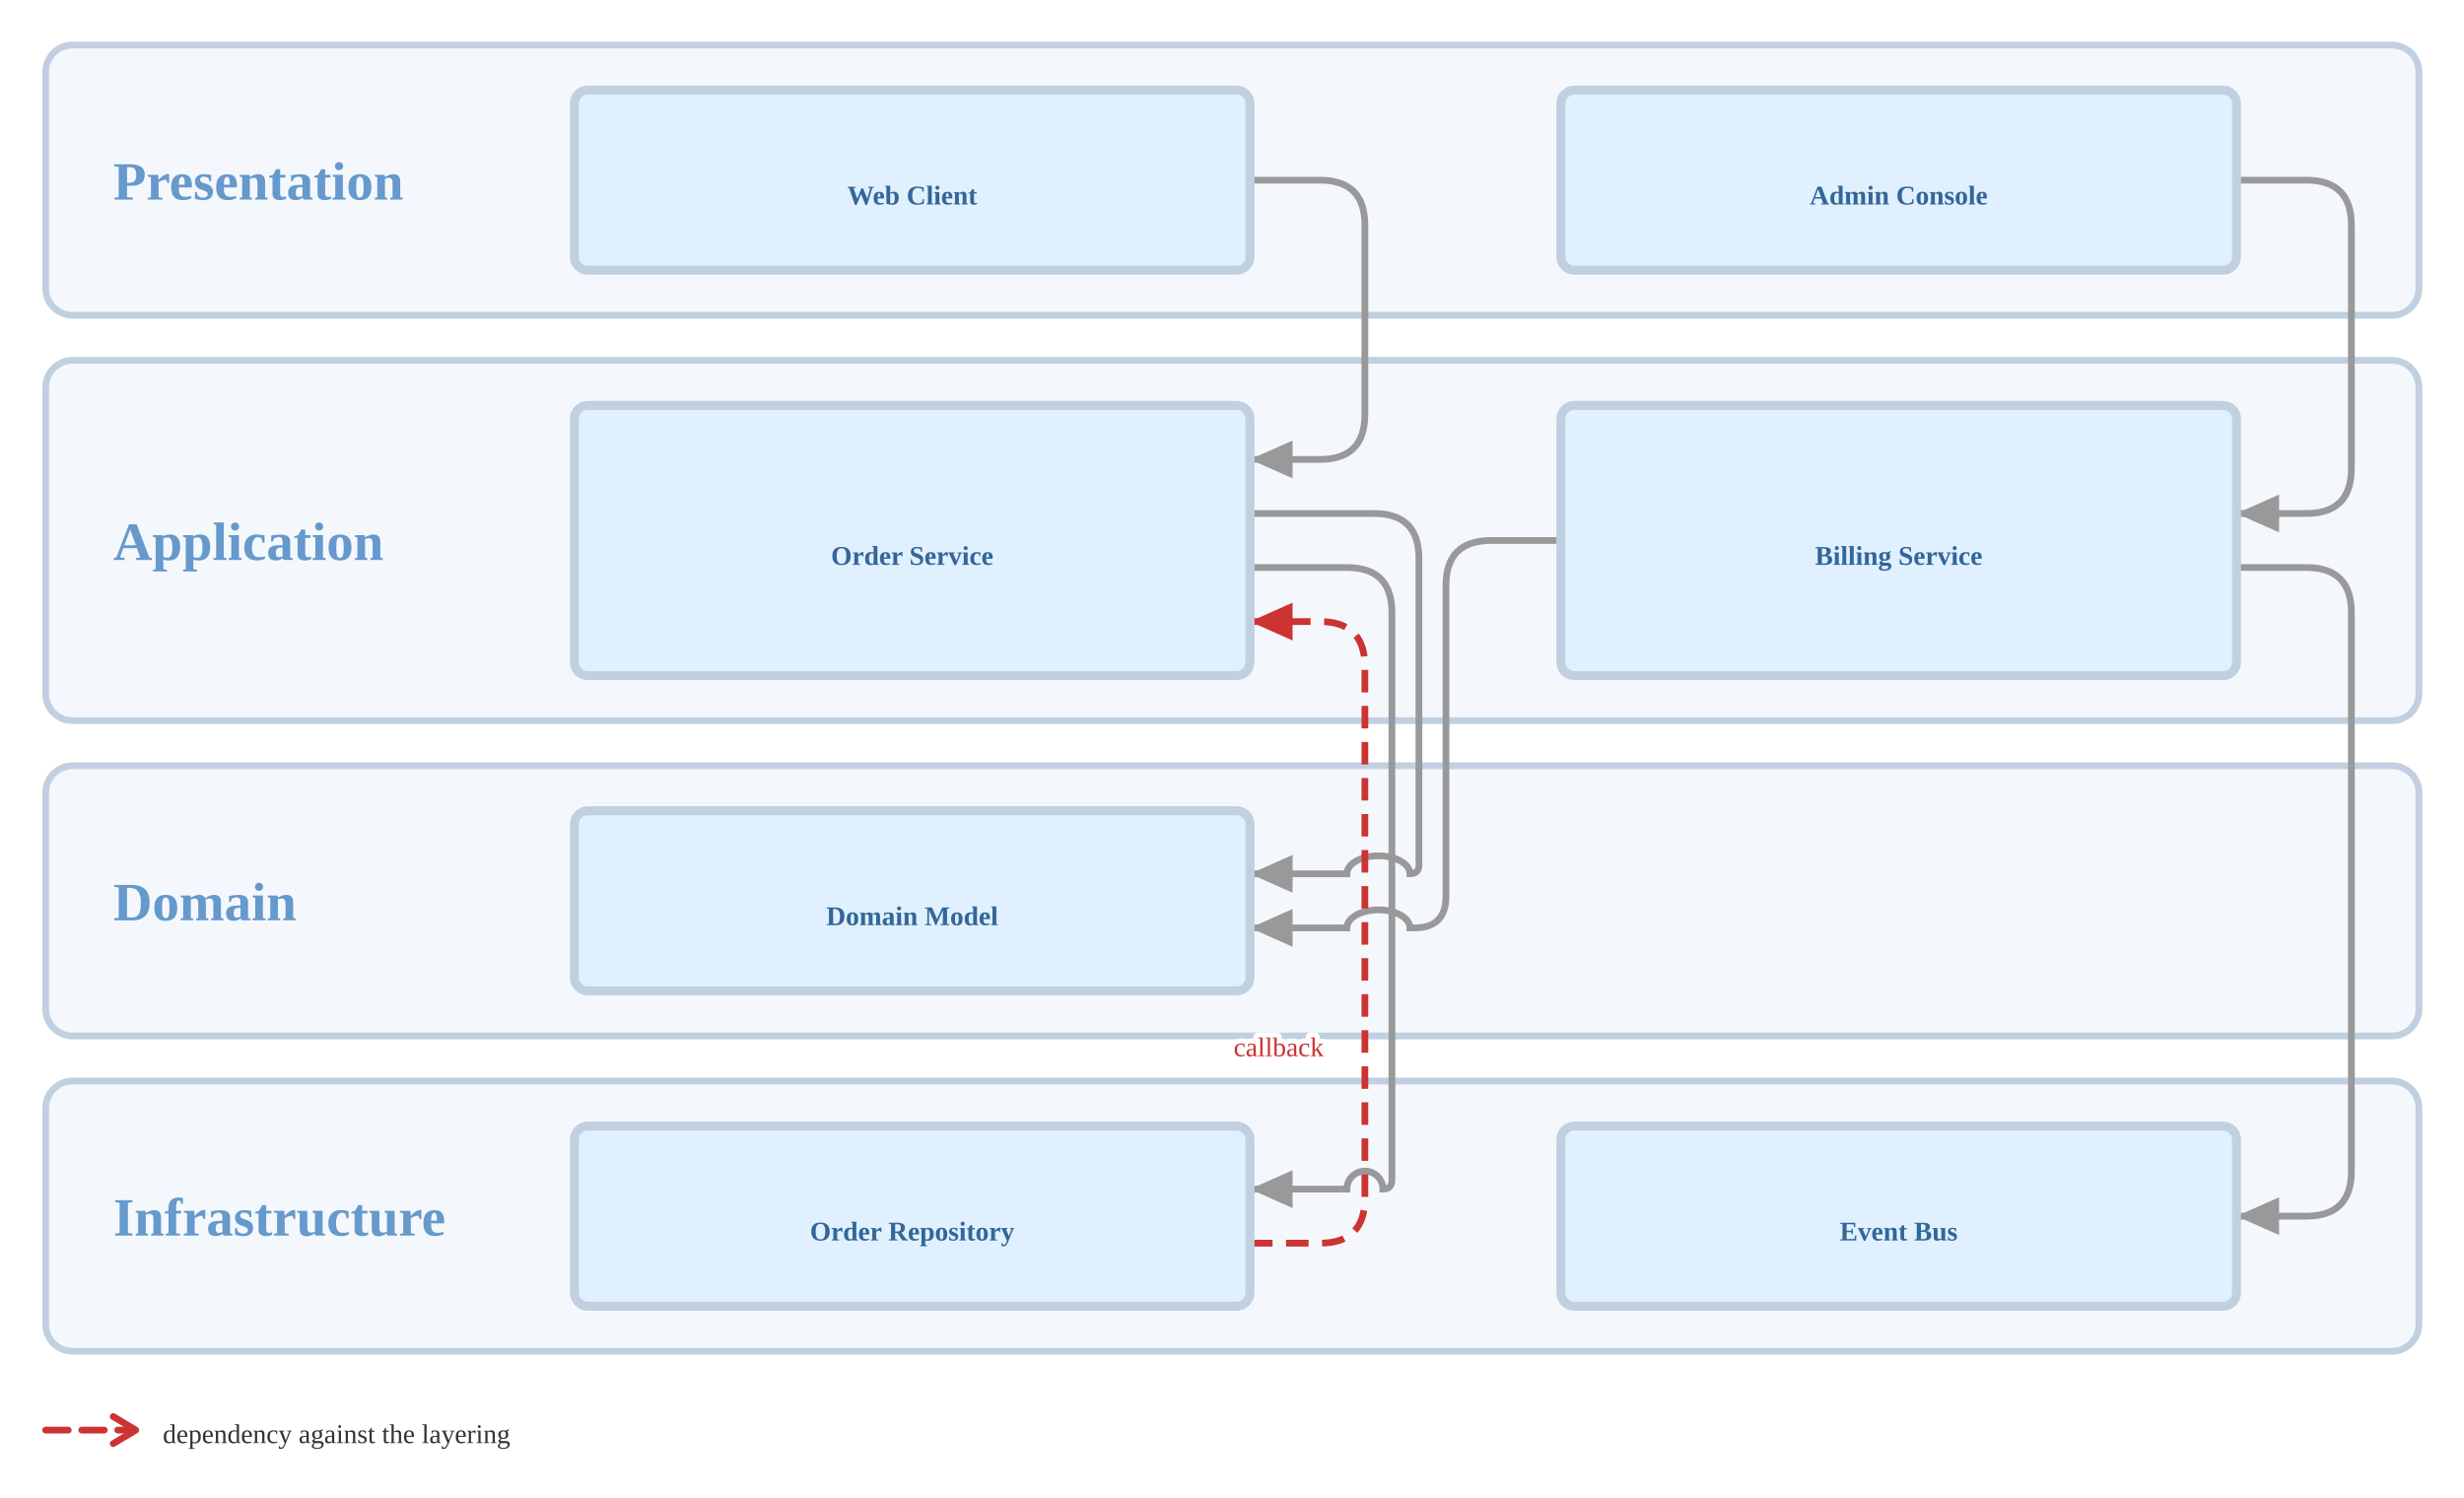
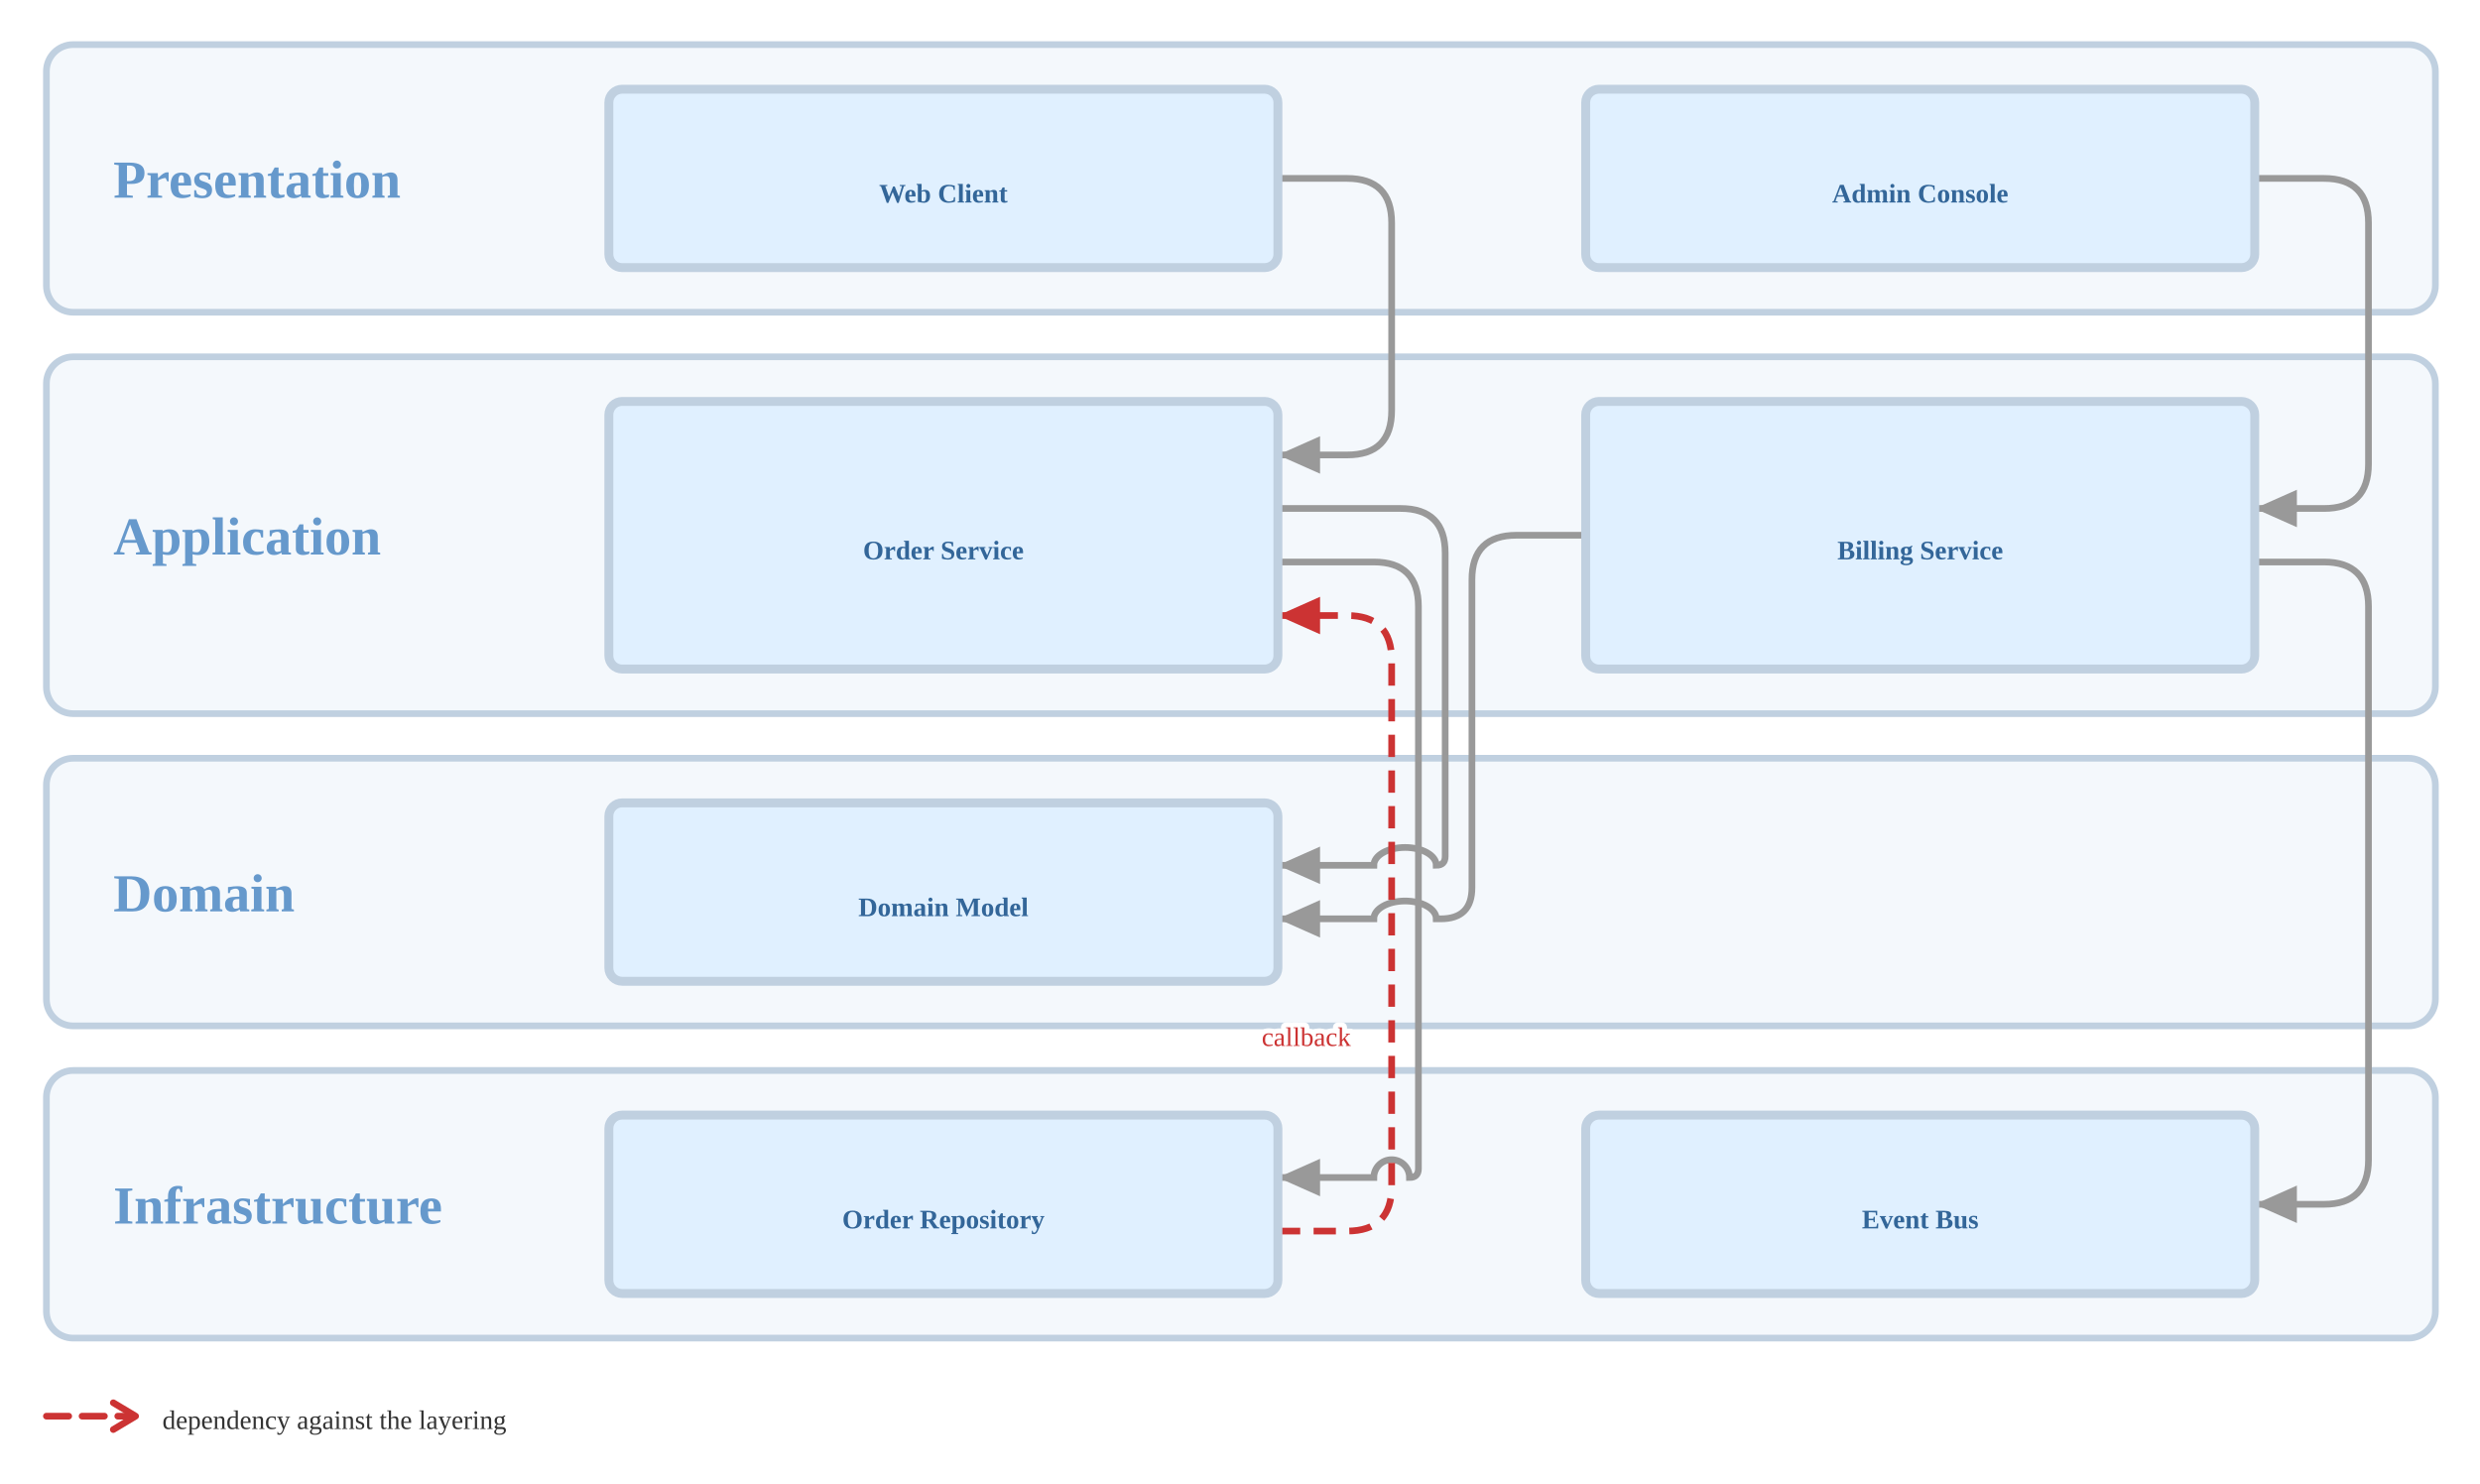
- <svg xmlns="http://www.w3.org/2000/svg" viewBox="-215 0 1094 665" width="1094" height="665">
+ <svg xmlns="http://www.w3.org/2000/svg" viewBox="-233 0 1112 665" width="1112" height="665">
  <defs>
    <style>
.gradia-3167da4d { fill: none; stroke: var(--gradia-color-edge-line, #999999); stroke-width: 3 }
.gradia-6c7500cd { fill: var(--gradia-color-edge-line, #999999) }
.gradia-d9926a5f { fill: none; stroke: var(--gradia-color-mark-violation, #cc3333); stroke-width: 3; stroke-dasharray: 10 6 }
.gradia-fea79086 { fill: var(--gradia-color-mark-violation, #cc3333) }
.gradia-e1143542 { font-family: var(--gradia-font-family, 'Helvetica'), ui-sans-serif, -apple-system, Helvetica, Arial, sans-serif; font-size: var(--gradia-size-font-edge, 16px); text-anchor: middle; fill: var(--gradia-color-mark-violation, #cc3333); stroke: var(--gradia-color-edge-halo, #ffffff); stroke-width: 4.5; paint-order: stroke; stroke-linejoin: round }
.gradia-c318c042 { fill: var(--gradia-color-node-regular-box, #e0f0ff); stroke: var(--gradia-color-node-regular-border, #c0d0e0); stroke-width: 4 }
.gradia-d356e2cb { fill: none; stroke: var(--gradia-color-node-regular-name, #336699); stroke-width: 2.5; stroke-linecap: round; stroke-linejoin: round }
.gradia-f36ab1ca { font-family: var(--gradia-font-family, 'Helvetica'), ui-sans-serif, -apple-system, Helvetica, Arial, sans-serif; font-size: var(--gradia-size-font-node, 30px); font-weight: 600; text-anchor: middle; fill: var(--gradia-color-node-regular-name, #336699) }
.gradia-5fbd5370 { fill: var(--gradia-color-group-box, #f4f8fc); stroke: var(--gradia-color-group-border, #c0d0e0); stroke-width: 3 }
.gradia-a5f2ba07 { font-family: var(--gradia-font-family, 'Helvetica'), ui-sans-serif, -apple-system, Helvetica, Arial, sans-serif; font-size: 24px; font-weight: 600; fill: var(--gradia-color-group-name, #6699cc) }
.gradia-8f5f281a { fill: none; stroke: var(--gradia-color-mark-violation, #cc3333); stroke-width: 3; stroke-linecap: round; stroke-linejoin: round }
.gradia-3858115f { font-family: var(--gradia-font-family, 'Helvetica'), ui-sans-serif, -apple-system, Helvetica, Arial, sans-serif; font-size: var(--gradia-size-font-type, 16px); fill: var(--gradia-color-edge-name, #333333) }
</style>
-     <marker id="gradia-69189c108fc4-arrow" viewBox="0 0 10 10" refX="9" refY="5" markerWidth="21" markerHeight="21" markerUnits="userSpaceOnUse" orient="auto-start-reverse">
+     <marker id="gradia-2cefc0b6a655-arrow" viewBox="0 0 10 10" refX="9" refY="5" markerWidth="21" markerHeight="21" markerUnits="userSpaceOnUse" orient="auto-start-reverse">
      <path d="M 0 1 L 9 5 L 0 9 z" class="gradia-6c7500cd" />
    </marker>
-     <marker id="gradia-69189c108fc4-alert" viewBox="0 0 10 10" refX="9" refY="5" markerWidth="21" markerHeight="21" markerUnits="userSpaceOnUse" orient="auto-start-reverse">
+     <marker id="gradia-2cefc0b6a655-alert" viewBox="0 0 10 10" refX="9" refY="5" markerWidth="21" markerHeight="21" markerUnits="userSpaceOnUse" orient="auto-start-reverse">
      <path d="M 0 1 L 9 5 L 0 9 z" class="gradia-fea79086" />
    </marker>
  </defs>
-   <rect x="-194.72" y="20" width="1053.72" height="120" rx="12" class="gradia-5fbd5370" />
-   <text x="-164.72" y="88.64" class="gradia-a5f2ba07">Presentation</text>
-   <rect x="-194.72" y="160" width="1053.72" height="160" rx="12" class="gradia-5fbd5370" />
-   <text x="-164.72" y="248.64" class="gradia-a5f2ba07">Application</text>
-   <rect x="-194.72" y="340" width="1053.72" height="120" rx="12" class="gradia-5fbd5370" />
-   <text x="-164.72" y="408.64" class="gradia-a5f2ba07">Domain</text>
-   <rect x="-194.72" y="480" width="1053.72" height="120" rx="12" class="gradia-5fbd5370" />
-   <text x="-164.72" y="548.64" class="gradia-a5f2ba07">Infrastructure</text>
-   <path d="M -194.72 635 h 36" class="gradia-8f5f281a" stroke-dasharray="10 6" />
-   <path d="M -164.72 629 l 10 6 l -10 6" class="gradia-8f5f281a" />
-   <text x="-142.72" y="640.76" class="gradia-3858115f">dependency against the layering</text>
-   <path d="M 340 80 L 371 80 Q 391 80 391 100 L 391 184 Q 391 204 371 204 L 340 204" class="gradia-3167da4d" marker-end="url(#gradia-69189c108fc4-arrow)" />
-   <path d="M 778 80 L 809 80 Q 829 80 829 100 L 829 208 Q 829 228 809 228 L 778 228" class="gradia-3167da4d" marker-end="url(#gradia-69189c108fc4-arrow)" />
-   <path d="M 340 228 L 395 228 Q 415 228 415 248 L 415 384 Q 415 388 411 388 L 411 388 A 14 8 0 0 0 383 388 L 340 388" class="gradia-3167da4d" marker-end="url(#gradia-69189c108fc4-arrow)" />
-   <path d="M 478 240 L 447 240 Q 427 240 427 260 L 427 398 Q 427 412 413 412 L 411 412 A 14 8 0 0 0 383 412 L 340 412" class="gradia-3167da4d" marker-end="url(#gradia-69189c108fc4-arrow)" />
-   <path d="M 340 252 L 383 252 Q 403 252 403 272 L 403 524 Q 403 528 399 528 L 399 528 A 8 8 0 0 0 383 528 L 340 528" class="gradia-3167da4d" marker-end="url(#gradia-69189c108fc4-arrow)" />
-   <path d="M 778 252 L 809 252 Q 829 252 829 272 L 829 520 Q 829 540 809 540 L 778 540" class="gradia-3167da4d" marker-end="url(#gradia-69189c108fc4-arrow)" />
-   <path d="M 340 552 L 371 552 Q 391 552 391 532 L 391 296 Q 391 276 371 276 L 340 276" class="gradia-d9926a5f" marker-end="url(#gradia-69189c108fc4-alert)" />
+   <rect x="-212.192" y="20" width="1071.192" height="120" rx="12" class="gradia-5fbd5370" />
+   <text x="-182.192" y="88.64" class="gradia-a5f2ba07">Presentation</text>
+   <rect x="-212.192" y="160" width="1071.192" height="160" rx="12" class="gradia-5fbd5370" />
+   <text x="-182.192" y="248.64" class="gradia-a5f2ba07">Application</text>
+   <rect x="-212.192" y="340" width="1071.192" height="120" rx="12" class="gradia-5fbd5370" />
+   <text x="-182.192" y="408.64" class="gradia-a5f2ba07">Domain</text>
+   <rect x="-212.192" y="480" width="1071.192" height="120" rx="12" class="gradia-5fbd5370" />
+   <text x="-182.192" y="548.64" class="gradia-a5f2ba07">Infrastructure</text>
+   <path d="M -212.192 635 h 36" class="gradia-8f5f281a" stroke-dasharray="10 6" />
+   <path d="M -182.192 629 l 10 6 l -10 6" class="gradia-8f5f281a" />
+   <text x="-160.192" y="640.76" class="gradia-3858115f">dependency against the layering</text>
+   <path d="M 340 80 L 371 80 Q 391 80 391 100 L 391 184 Q 391 204 371 204 L 340 204" class="gradia-3167da4d" marker-end="url(#gradia-2cefc0b6a655-arrow)" />
+   <path d="M 778 80 L 809 80 Q 829 80 829 100 L 829 208 Q 829 228 809 228 L 778 228" class="gradia-3167da4d" marker-end="url(#gradia-2cefc0b6a655-arrow)" />
+   <path d="M 340 228 L 395 228 Q 415 228 415 248 L 415 384 Q 415 388 411 388 L 411 388 A 14 8 0 0 0 383 388 L 340 388" class="gradia-3167da4d" marker-end="url(#gradia-2cefc0b6a655-arrow)" />
+   <path d="M 478 240 L 447 240 Q 427 240 427 260 L 427 398 Q 427 412 413 412 L 411 412 A 14 8 0 0 0 383 412 L 340 412" class="gradia-3167da4d" marker-end="url(#gradia-2cefc0b6a655-arrow)" />
+   <path d="M 340 252 L 383 252 Q 403 252 403 272 L 403 524 Q 403 528 399 528 L 399 528 A 8 8 0 0 0 383 528 L 340 528" class="gradia-3167da4d" marker-end="url(#gradia-2cefc0b6a655-arrow)" />
+   <path d="M 778 252 L 809 252 Q 829 252 829 272 L 829 520 Q 829 540 809 540 L 778 540" class="gradia-3167da4d" marker-end="url(#gradia-2cefc0b6a655-arrow)" />
+   <path d="M 340 552 L 371 552 Q 391 552 391 532 L 391 296 Q 391 276 371 276 L 340 276" class="gradia-d9926a5f" marker-end="url(#gradia-2cefc0b6a655-alert)" />
  <rect x="40" y="40" width="300" height="80" rx="6" class="gradia-c318c042" />
  <text x="190" y="90.8" class="gradia-f36ab1ca">Web Client</text>
  <rect x="478" y="40" width="300" height="80" rx="6" class="gradia-c318c042" />
  <text x="628" y="90.8" class="gradia-f36ab1ca">Admin Console</text>
  <rect x="40" y="180" width="300" height="120" rx="6" class="gradia-c318c042" />
  <text x="190" y="250.8" class="gradia-f36ab1ca">Order Service</text>
  <rect x="478" y="180" width="300" height="120" rx="6" class="gradia-c318c042" />
  <text x="628" y="250.8" class="gradia-f36ab1ca">Billing Service</text>
  <rect x="40" y="360" width="300" height="80" rx="6" class="gradia-c318c042" />
  <text x="190" y="410.8" class="gradia-f36ab1ca">Domain Model</text>
  <rect x="40" y="500" width="300" height="80" rx="6" class="gradia-c318c042" />
  <text x="190" y="550.8" class="gradia-f36ab1ca">Order Repository</text>
  <rect x="478" y="500" width="300" height="80" rx="6" class="gradia-c318c042" />
  <text x="628" y="550.8" class="gradia-f36ab1ca">Event Bus</text>
  <text x="352.72" y="469" class="gradia-e1143542">callback</text>
</svg>
